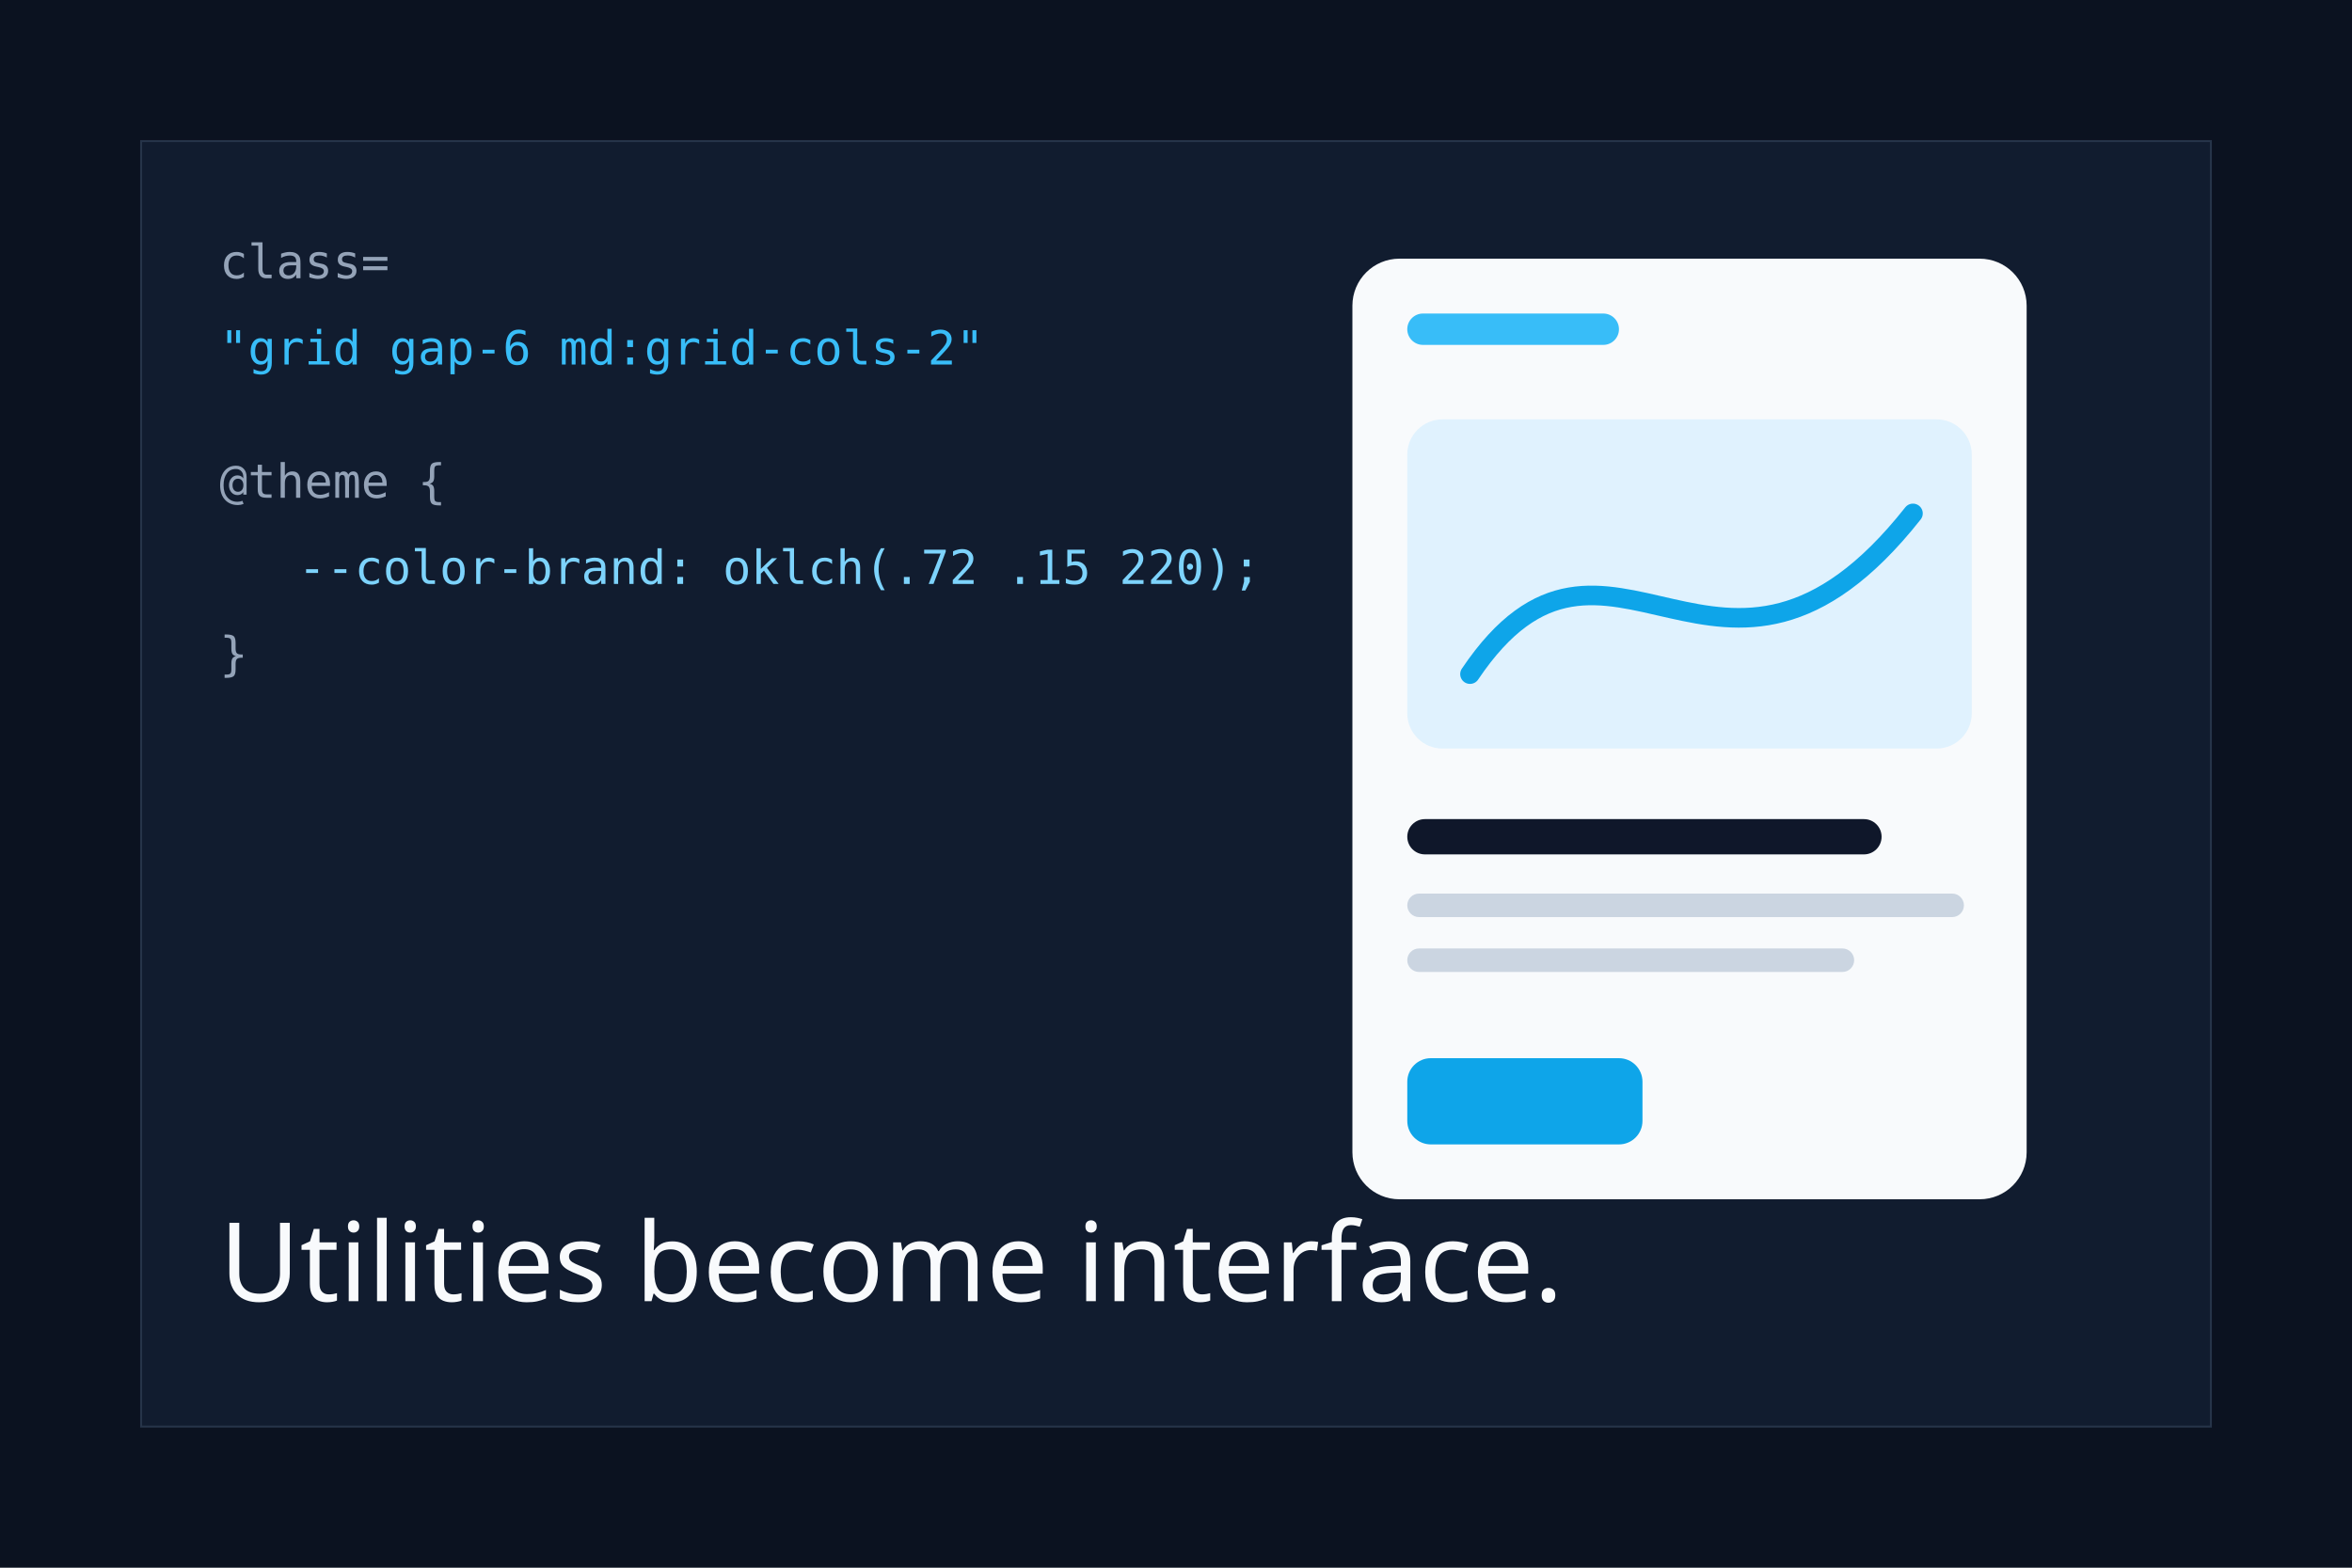
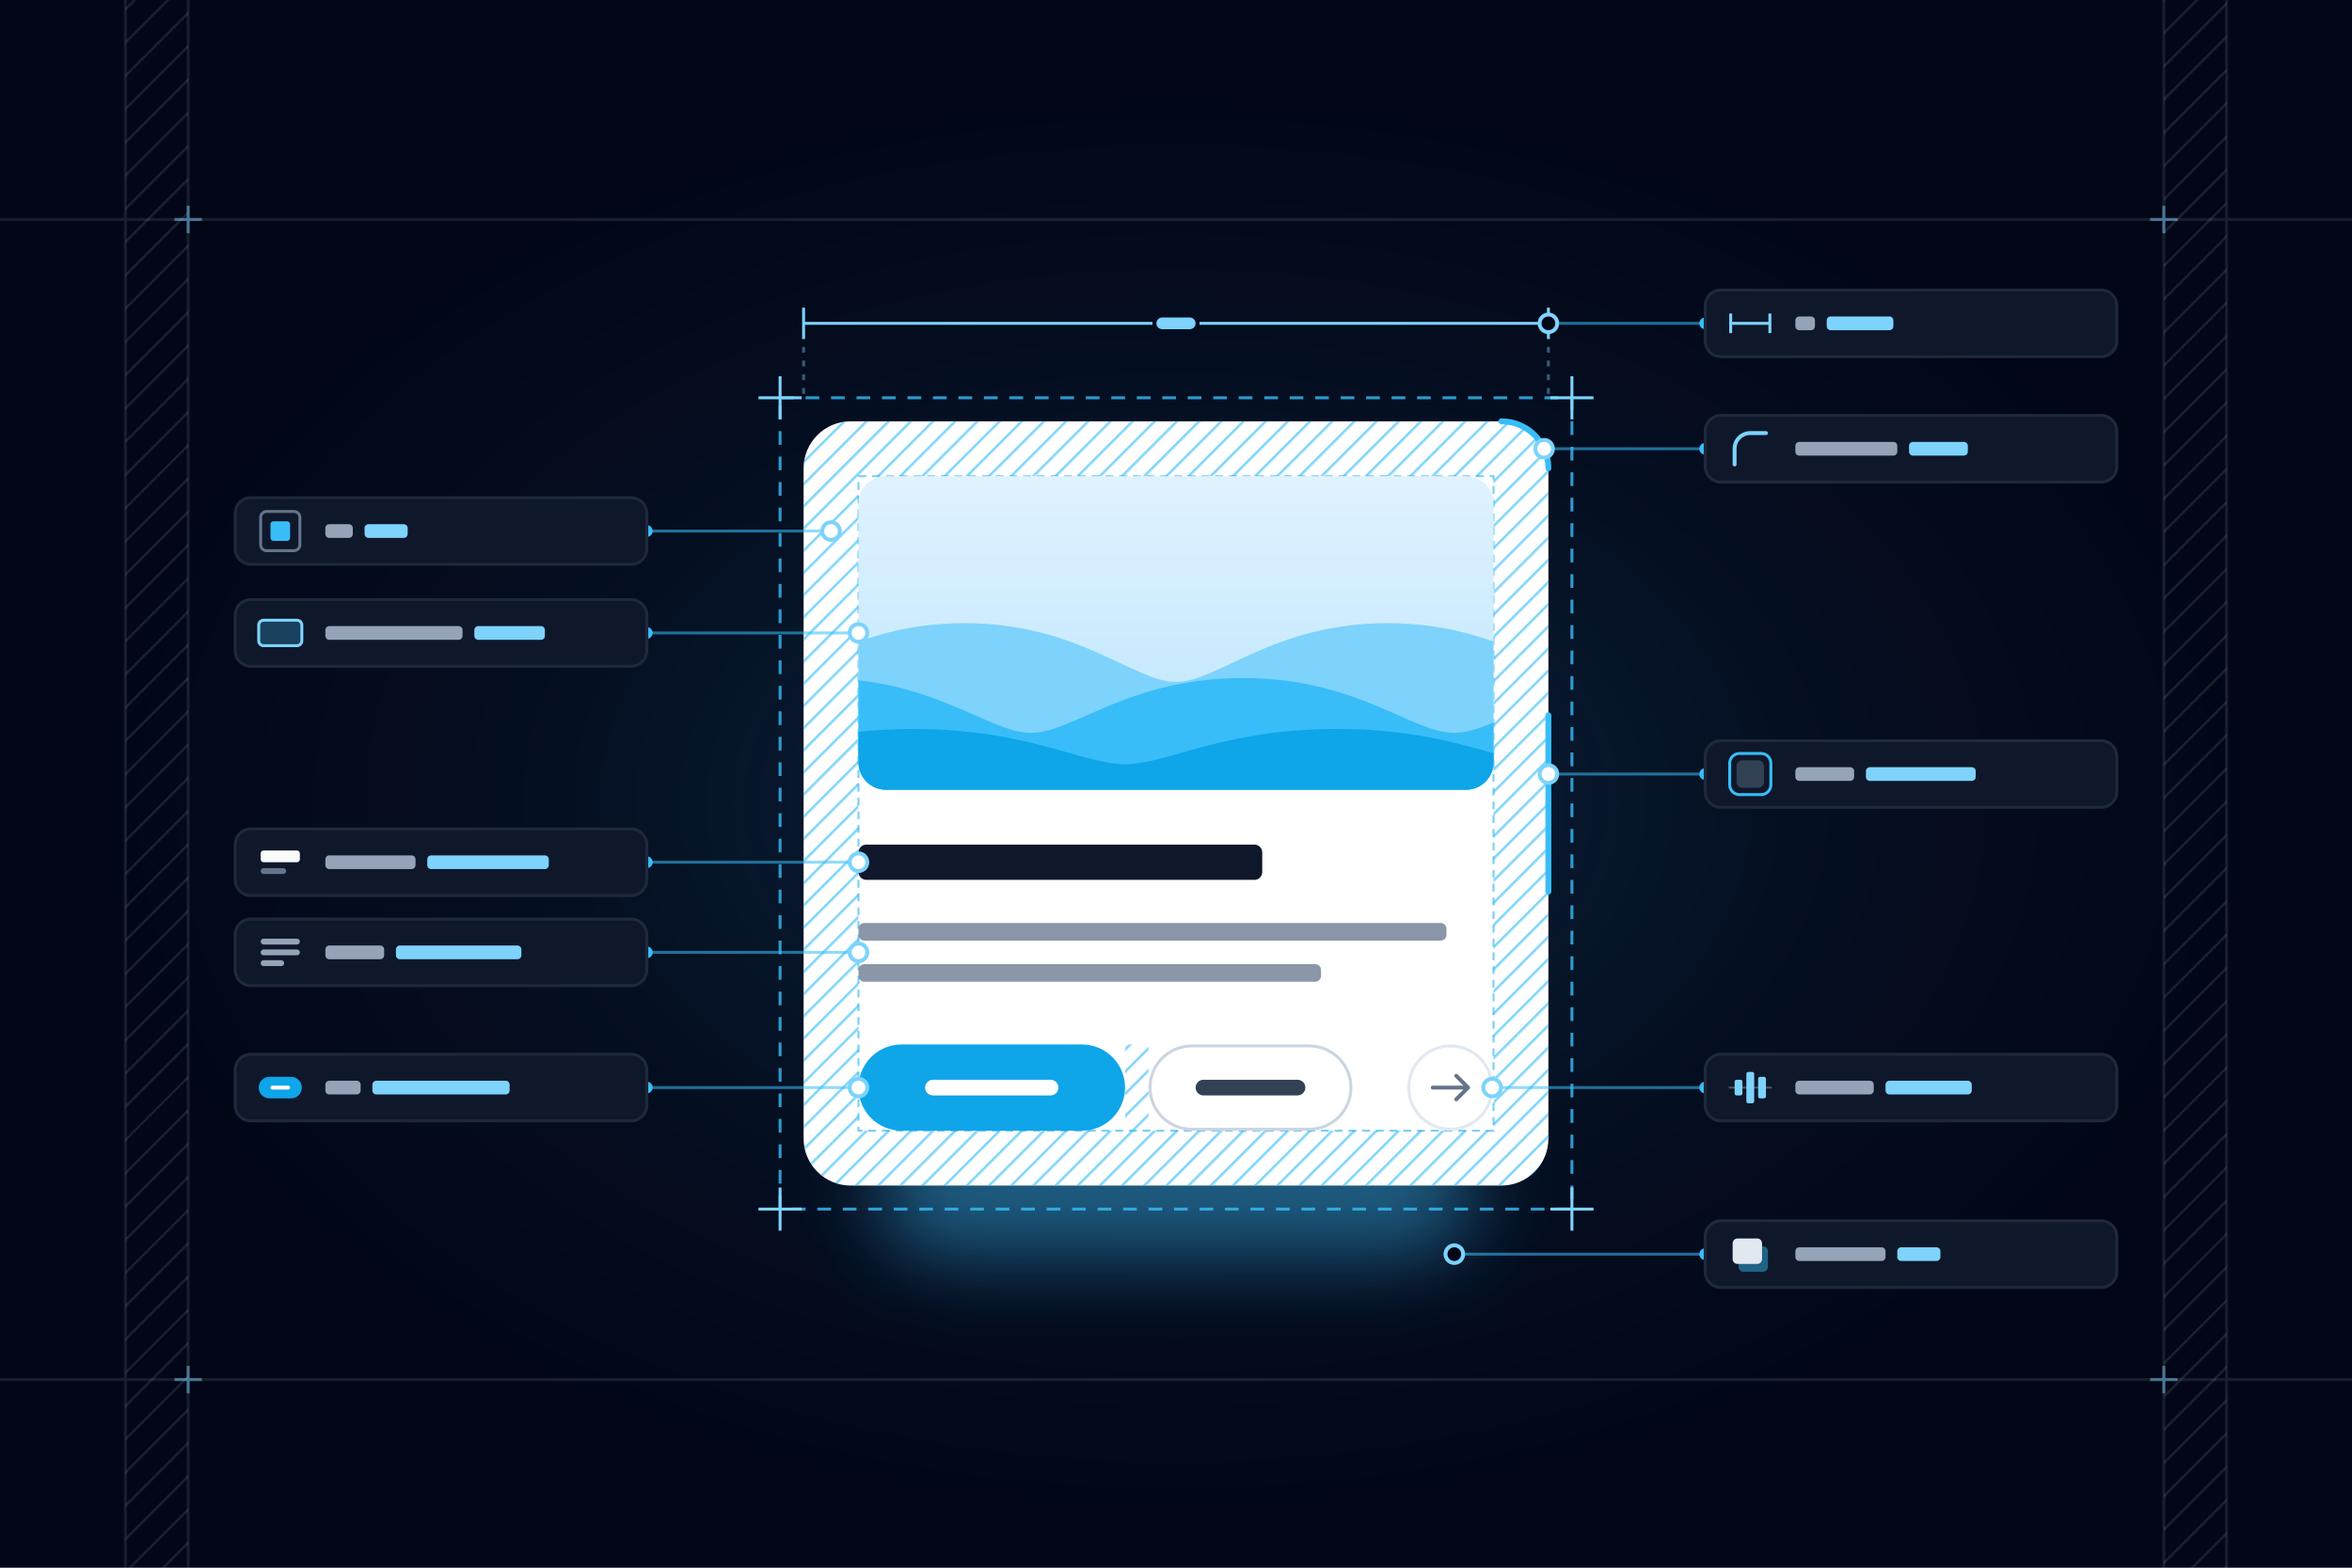
- <svg xmlns="http://www.w3.org/2000/svg" viewBox="0 0 1200 800">
-   <rect width="1200" height="800" fill="#0b1220" />
-   <rect x="72" y="72" width="1056" height="656" fill="#111c2f" stroke="#263449" />
-   <g font-family="ui-monospace, monospace" font-size="24" fill="#94a3b8">
-     <text x="112" y="142">class=</text>
-     <text x="112" y="186" fill="#38bdf8">"grid gap-6 md:grid-cols-2"</text>
-     <text x="112" y="254">@theme {</text>
-     <text x="152" y="298" fill="#7dd3fc">--color-brand: oklch(.72 .15 220);</text>
-     <text x="112" y="342">}</text>
+ <svg xmlns="http://www.w3.org/2000/svg" viewBox="0 0 1200 800" fill="none">
+   <defs>
+     <pattern id="ov-h" width="12" height="12" patternUnits="userSpaceOnUse" patternTransform="rotate(45)">
+       <rect width="1.2" height="12" fill="#E0F2FE" fill-opacity="0.11" />
+     </pattern>
+     <pattern id="ov-pad" width="8" height="8" patternUnits="userSpaceOnUse" patternTransform="rotate(45)">
+       <rect width="1.3" height="8" fill="#38BDF8" fill-opacity="0.6" />
+     </pattern>
+     <radialGradient id="ov-glow" cx="600" cy="410" r="560" gradientUnits="userSpaceOnUse" gradientTransform="translate(600 410) scale(1 .66) translate(-600 -410)">
+       <stop stop-color="#38BDF8" stop-opacity=".17" />
+       <stop offset=".55" stop-color="#38BDF8" stop-opacity=".05" />
+       <stop offset="1" stop-color="#38BDF8" stop-opacity="0" />
+     </radialGradient>
+     <linearGradient id="ov-img" x1="0" y1="243" x2="0" y2="403" gradientUnits="userSpaceOnUse">
+       <stop stop-color="#E0F2FE" />
+       <stop offset="1" stop-color="#BAE6FD" />
+     </linearGradient>
+     <filter id="ov-blur" filterUnits="userSpaceOnUse" x="300" y="480" width="600" height="280">
+       <feGaussianBlur stdDeviation="20" />
+     </filter>
+     <clipPath id="ov-clip">
+       <rect x="438" y="243" width="324" height="160" rx="14" />
+     </clipPath>
+   </defs>
+   <rect x="0" y="0" width="1200" height="800" fill="#020617" />
+   <rect x="0" y="0" width="1200" height="800" fill="url(#ov-glow)" />
+   <g fill="url(#ov-h)">
+     <rect x="64" y="0" width="32" height="800" />
+     <rect x="1104" y="0" width="32" height="800" />
  </g>
-   <g transform="translate(690 132)">
-     <rect width="344" height="480" rx="24" fill="#f8fafc" />
-     <rect x="28" y="28" width="108" height="16" rx="8" fill="#38bdf8" />
-     <rect x="28" y="82" width="288" height="168" rx="18" fill="#e0f2fe" />
-     <path d="M60 212c70-104 128 42 226-82" fill="none" stroke="#0ea5e9" stroke-width="10" stroke-linecap="round" />
-     <rect x="28" y="286" width="242" height="18" rx="9" fill="#0f172a" />
-     <rect x="28" y="324" width="284" height="12" rx="6" fill="#cbd5e1" />
-     <rect x="28" y="352" width="228" height="12" rx="6" fill="#cbd5e1" />
-     <rect x="28" y="408" width="120" height="44" rx="12" fill="#0ea5e9" />
+   <path d="M64 0V800M96 0V800M1104 0V800M1136 0V800M0 112H1200M0 704H1200" stroke="#E0F2FE" stroke-opacity=".1" stroke-width="1.5" />
+   <path d="M89 112H103M96 105V119M1097 112H1111M1104 105V119M89 704H103M96 697V711M1097 704H1111M1104 697V711" stroke="#7DD3FC" stroke-opacity="0.5" stroke-width="1.5" />
+   <rect x="450" y="570" width="300" height="70" rx="30" fill="#38BDF8" fill-opacity=".45" filter="url(#ov-blur)" />
+   <path d="M410 165H588M612 165H790M410 157V173M790 157V173" stroke="#7DD3FC" stroke-width="1.5" />
+   <rect x="590" y="162" width="20" height="6" rx="3" fill="#7DD3FC" />
+   <path d="M410 177V203M790 177V203" stroke="#7DD3FC" stroke-opacity=".4" stroke-width="1.5" stroke-dasharray="3 4" />
+   <path d="M434 215H766A24 24 0 0 1 790 239V581A24 24 0 0 1 766 605H434A24 24 0 0 1 410 581V239A24 24 0 0 1 434 215Z" fill="#FFFFFF" />
+   <path d="M434 215H766A24 24 0 0 1 790 239V581A24 24 0 0 1 766 605H434A24 24 0 0 1 410 581V239A24 24 0 0 1 434 215ZM438 243V577H762V243Z" fill="url(#ov-pad)" fill-rule="evenodd" />
+   <rect x="438" y="243" width="324" height="334" fill="none" stroke="#0EA5E9" stroke-opacity=".55" stroke-width="1" stroke-dasharray="4 3" />
+   <rect x="438" y="243" width="324" height="160" rx="14" fill="url(#ov-img)" />
+   <g clip-path="url(#ov-clip)">
+     <path d="M384 348C405.6 348 433.6 318 492 318C550.4 318 578.4 348 600 348C621.6 348 649.6 318 708 318C766.4 318 794.4 348 816 348V403H384Z" fill="#7DD3FC" />
+     <path d="M418 346C476.4 346 504.4 374 526 374C547.6 374 575.6 346 634 346C692.4 346 720.4 374 742 374C763.6 374 791.6 346 850 346V403H418Z" fill="#38BDF8" />
+     <path d="M358 390C379.6 390 407.6 372 466 372C524.4 372 552.4 390 574 390C595.6 390 623.6 372 682 372C740.4 372 768.4 390 790 390V403H358Z" fill="#0EA5E9" />
  </g>
-   <text x="112" y="664" font-family="ui-sans-serif, sans-serif" font-size="56" font-weight="500" fill="#f8fafc">Utilities become interface.</text>
+   <rect x="438" y="431" width="206" height="18" rx="4" fill="#0F172A" />
+   <rect x="438" y="471" width="300" height="9" rx="3" fill="#64748B" fill-opacity="0.75" />
+   <rect x="438" y="492" width="236" height="9" rx="3" fill="#64748B" fill-opacity="0.75" />
+   <rect x="438" y="533" width="136" height="44" rx="22" fill="#0EA5E9" />
+   <rect x="472" y="551" width="68" height="8" rx="4" fill="#FFFFFF" />
+   <rect x="574" y="533" width="12" height="44" fill="url(#ov-pad)" />
+   <rect x="586.75" y="533.75" width="102.5" height="42.5" rx="21.25" fill="#FFFFFF" stroke="#CBD5E1" stroke-width="1.5" />
+   <rect x="610" y="551" width="56" height="8" rx="4" fill="#334155" />
+   <circle cx="740" cy="555" r="21.25" fill="#FFFFFF" stroke="#E2E8F0" stroke-width="1.5" />
+   <path d="M731 555H749M743 549L749 555L743 561" stroke="#64748B" stroke-width="2" stroke-linecap="round" stroke-linejoin="round" />
+   <path d="M766 215A24 24 0 0 1 790 239" stroke="#38BDF8" stroke-width="3" stroke-linecap="round" />
+   <path d="M790 365V455" stroke="#38BDF8" stroke-width="3" stroke-linecap="round" />
+   <rect x="398" y="203" width="404" height="414" fill="none" stroke="#38BDF8" stroke-opacity="0.8" stroke-width="1.5" stroke-dasharray="7 6" />
+   <path d="M387 203H409M398 192V214M791 203H813M802 192V214M387 617H409M398 606V628M791 617H813M802 606V628" stroke="#7DD3FC" stroke-width="1.5" />
+   <path d="M330 271H424" stroke="#38BDF8" stroke-opacity=".55" stroke-width="1.5" />
+   <circle cx="330" cy="271" r="3" fill="#38BDF8" />
+   <circle cx="424" cy="271" r="4.5" fill="#FFFFFF" stroke="#7DD3FC" stroke-width="2" />
+   <path d="M330 323H438" stroke="#38BDF8" stroke-opacity=".55" stroke-width="1.5" />
+   <circle cx="330" cy="323" r="3" fill="#38BDF8" />
+   <circle cx="438" cy="323" r="4.5" fill="#FFFFFF" stroke="#7DD3FC" stroke-width="2" />
+   <path d="M330 440H438" stroke="#38BDF8" stroke-opacity=".55" stroke-width="1.5" />
+   <circle cx="330" cy="440" r="3" fill="#38BDF8" />
+   <circle cx="438" cy="440" r="4.5" fill="#FFFFFF" stroke="#7DD3FC" stroke-width="2" />
+   <path d="M330 486H438" stroke="#38BDF8" stroke-opacity=".55" stroke-width="1.5" />
+   <circle cx="330" cy="486" r="3" fill="#38BDF8" />
+   <circle cx="438" cy="486" r="4.5" fill="#FFFFFF" stroke="#7DD3FC" stroke-width="2" />
+   <path d="M330 555H438" stroke="#38BDF8" stroke-opacity=".55" stroke-width="1.5" />
+   <circle cx="330" cy="555" r="3" fill="#38BDF8" />
+   <circle cx="438" cy="555" r="4.5" fill="#FFFFFF" stroke="#7DD3FC" stroke-width="2" />
+   <path d="M870 165H790" stroke="#38BDF8" stroke-opacity=".55" stroke-width="1.5" />
+   <circle cx="870" cy="165" r="3" fill="#38BDF8" />
+   <circle cx="790" cy="165" r="4.5" fill="#020617" stroke="#7DD3FC" stroke-width="2" />
+   <path d="M870 229H787.8" stroke="#38BDF8" stroke-opacity=".55" stroke-width="1.5" />
+   <circle cx="870" cy="229" r="3" fill="#38BDF8" />
+   <circle cx="787.8" cy="229" r="4.5" fill="#FFFFFF" stroke="#7DD3FC" stroke-width="2" />
+   <path d="M870 395H790" stroke="#38BDF8" stroke-opacity=".55" stroke-width="1.5" />
+   <circle cx="870" cy="395" r="3" fill="#38BDF8" />
+   <circle cx="790" cy="395" r="4.5" fill="#FFFFFF" stroke="#7DD3FC" stroke-width="2" />
+   <path d="M870 555H761.3" stroke="#38BDF8" stroke-opacity=".55" stroke-width="1.5" />
+   <circle cx="870" cy="555" r="3" fill="#38BDF8" />
+   <circle cx="761.3" cy="555" r="4.5" fill="#FFFFFF" stroke="#7DD3FC" stroke-width="2" />
+   <path d="M870 640H742" stroke="#38BDF8" stroke-opacity=".55" stroke-width="1.5" />
+   <circle cx="870" cy="640" r="3" fill="#38BDF8" />
+   <circle cx="742" cy="640" r="4.5" fill="#020617" stroke="#7DD3FC" stroke-width="2" />
+   <rect x="120" y="254" width="210" height="34" rx="8" fill="#0F172A" stroke="#1E293B" stroke-width="1.5" />
+   <rect x="133" y="261" width="20" height="20" rx="3" fill="none" stroke="#64748B" stroke-width="1.5" />
+   <rect x="138" y="266" width="10" height="10" rx="1.5" fill="#38BDF8" />
+   <rect x="166" y="267.5" width="14" height="7" rx="2" fill="#94A3B8" />
+   <rect x="186" y="267.5" width="22" height="7" rx="2" fill="#7DD3FC" />
+   <rect x="120" y="306" width="210" height="34" rx="8" fill="#0F172A" stroke="#1E293B" stroke-width="1.5" />
+   <rect x="132" y="316.5" width="22" height="13" rx="2.5" fill="#38BDF8" fill-opacity=".25" stroke="#7DD3FC" stroke-width="1.5" />
+   <rect x="166" y="319.5" width="70" height="7" rx="2" fill="#94A3B8" />
+   <rect x="242" y="319.5" width="36" height="7" rx="2" fill="#7DD3FC" />
+   <rect x="120" y="423" width="210" height="34" rx="8" fill="#0F172A" stroke="#1E293B" stroke-width="1.5" />
+   <rect x="133" y="434" width="20" height="6" rx="1.5" fill="#F8FAFC" />
+   <rect x="133" y="443" width="13" height="3" rx="1.5" fill="#64748B" />
+   <rect x="166" y="436.5" width="46" height="7" rx="2" fill="#94A3B8" />
+   <rect x="218" y="436.5" width="62" height="7" rx="2" fill="#7DD3FC" />
+   <rect x="120" y="469" width="210" height="34" rx="8" fill="#0F172A" stroke="#1E293B" stroke-width="1.5" />
+   <rect x="133" y="479" width="20" height="3" rx="1.5" fill="#94A3B8" />
+   <rect x="133" y="484.5" width="20" height="3" rx="1.5" fill="#94A3B8" />
+   <rect x="133" y="490" width="12" height="3" rx="1.5" fill="#94A3B8" />
+   <rect x="166" y="482.5" width="30" height="7" rx="2" fill="#94A3B8" />
+   <rect x="202" y="482.5" width="64" height="7" rx="2" fill="#7DD3FC" />
+   <rect x="120" y="538" width="210" height="34" rx="8" fill="#0F172A" stroke="#1E293B" stroke-width="1.5" />
+   <rect x="132" y="549.5" width="22" height="11" rx="5.5" fill="#0EA5E9" />
+   <rect x="138" y="554" width="10" height="2" rx="1" fill="#FFFFFF" />
+   <rect x="166" y="551.5" width="18" height="7" rx="2" fill="#94A3B8" />
+   <rect x="190" y="551.5" width="70" height="7" rx="2" fill="#7DD3FC" />
+   <rect x="870" y="148" width="210" height="34" rx="8" fill="#0F172A" stroke="#1E293B" stroke-width="1.5" />
+   <path d="M883 165H903M883 160V170M903 160V170" stroke="#7DD3FC" stroke-width="1.5" />
+   <rect x="916" y="161.5" width="10" height="7" rx="2" fill="#94A3B8" />
+   <rect x="932" y="161.5" width="34" height="7" rx="2" fill="#7DD3FC" />
+   <rect x="870" y="212" width="210" height="34" rx="8" fill="#0F172A" stroke="#1E293B" stroke-width="1.5" />
+   <path d="M885 237V229A8 8 0 0 1 893 221H901" stroke="#7DD3FC" stroke-width="2" stroke-linecap="round" />
+   <rect x="916" y="225.5" width="52" height="7" rx="2" fill="#94A3B8" />
+   <rect x="974" y="225.5" width="30" height="7" rx="2" fill="#7DD3FC" />
+   <rect x="870" y="378" width="210" height="34" rx="8" fill="#0F172A" stroke="#1E293B" stroke-width="1.5" />
+   <rect x="886" y="388" width="14" height="14" rx="3" fill="#334155" />
+   <rect x="882.5" y="384.5" width="21" height="21" rx="5" fill="none" stroke="#38BDF8" stroke-width="1.5" />
+   <rect x="916" y="391.5" width="30" height="7" rx="2" fill="#94A3B8" />
+   <rect x="952" y="391.5" width="56" height="7" rx="2" fill="#7DD3FC" />
+   <rect x="870" y="538" width="210" height="34" rx="8" fill="#0F172A" stroke="#1E293B" stroke-width="1.5" />
+   <path d="M882 555H904" stroke="#475569" stroke-width="1" />
+   <rect x="885" y="551" width="4" height="8" rx="1" fill="#7DD3FC" />
+   <rect x="891" y="547" width="4" height="16" rx="1" fill="#7DD3FC" />
+   <rect x="897" y="549.5" width="4" height="11" rx="1" fill="#7DD3FC" />
+   <rect x="916" y="551.5" width="40" height="7" rx="2" fill="#94A3B8" />
+   <rect x="962" y="551.5" width="44" height="7" rx="2" fill="#7DD3FC" />
+   <rect x="870" y="623" width="210" height="34" rx="8" fill="#0F172A" stroke="#1E293B" stroke-width="1.5" />
+   <rect x="887" y="636" width="15" height="13" rx="2.5" fill="#38BDF8" fill-opacity=".45" />
+   <rect x="884" y="632" width="15" height="13" rx="2.5" fill="#E2E8F0" />
+   <rect x="916" y="636.5" width="46" height="7" rx="2" fill="#94A3B8" />
+   <rect x="968" y="636.5" width="22" height="7" rx="2" fill="#7DD3FC" />
</svg>
